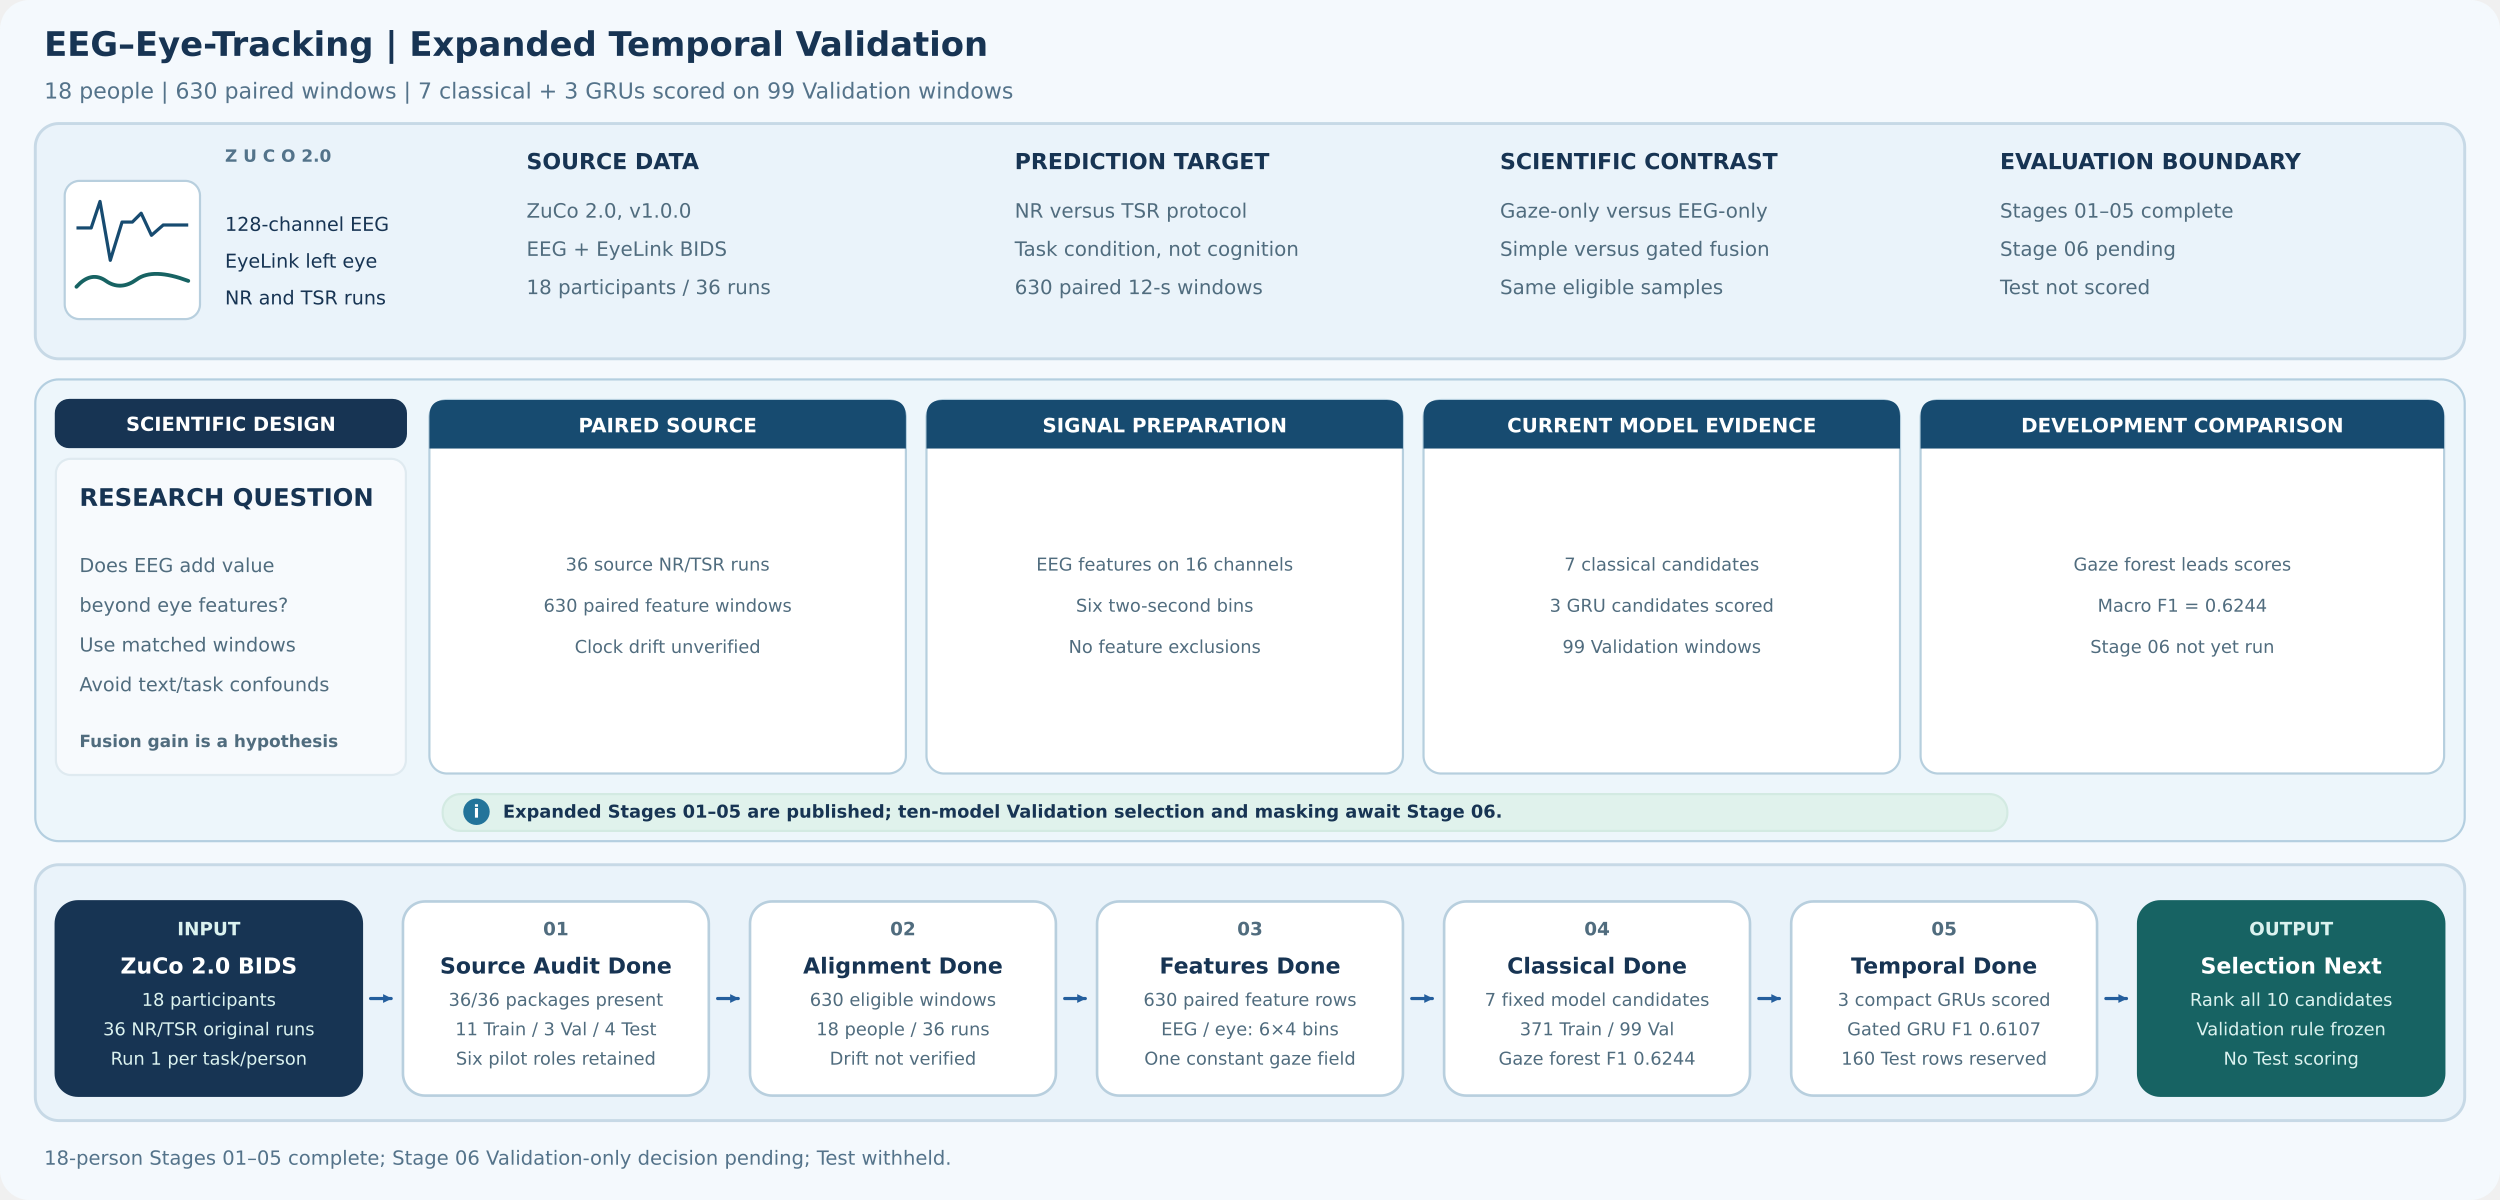
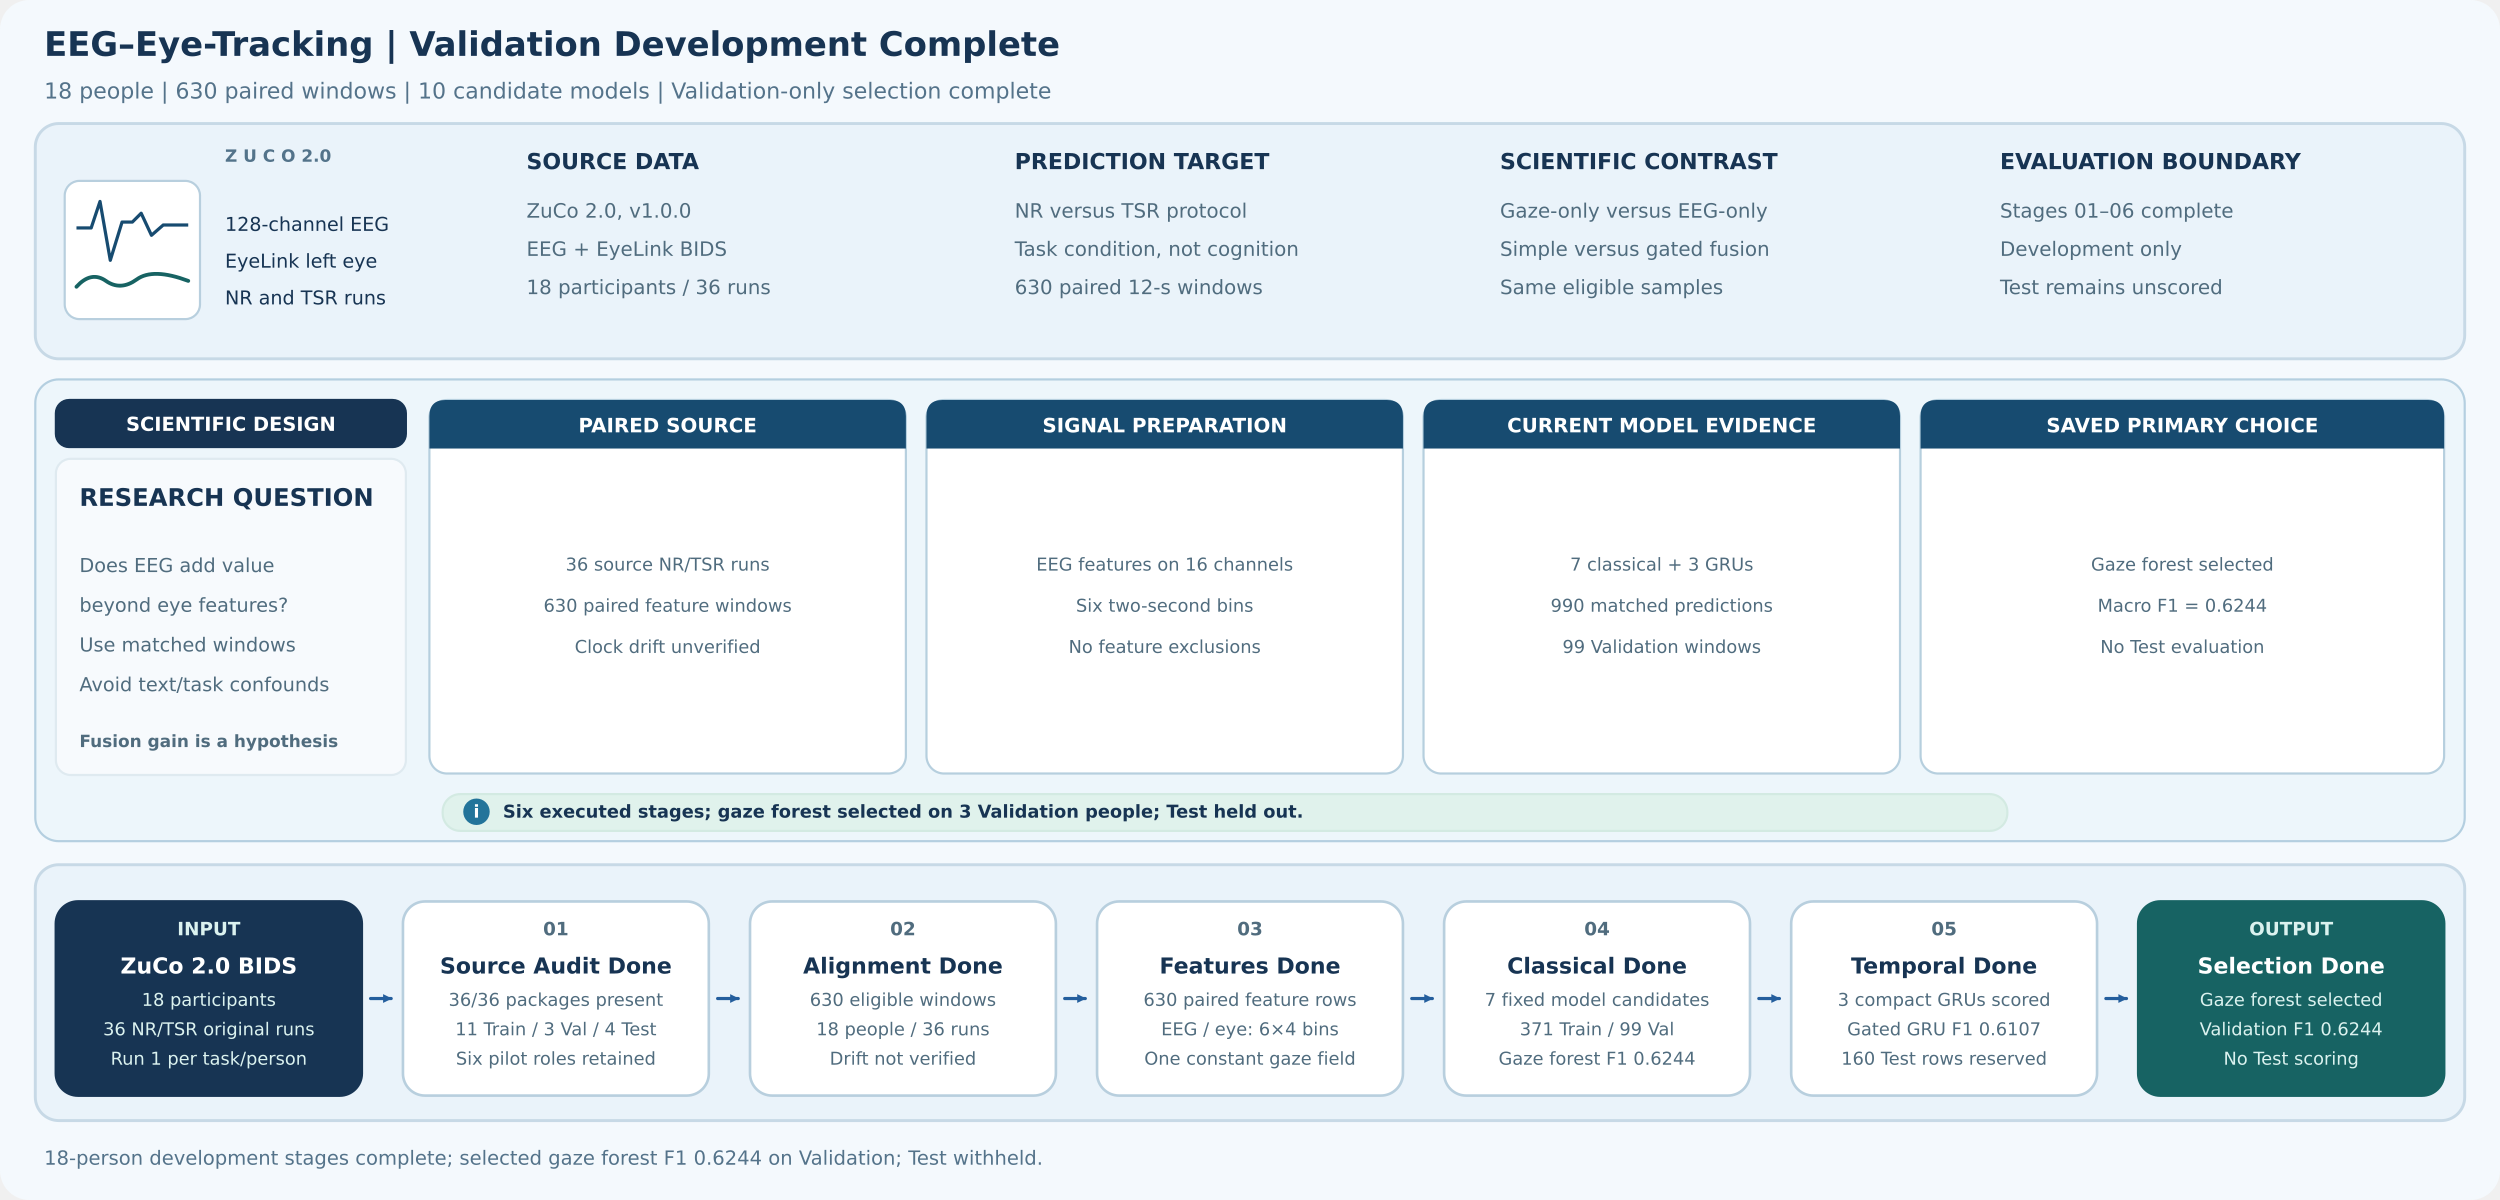
<svg xmlns="http://www.w3.org/2000/svg" width="1700" height="816" viewBox="0 0 1700 816" role="img" aria-labelledby="title desc">
  <defs>
    <marker id="arr" markerUnits="userSpaceOnUse" markerWidth="6" markerHeight="6" refX="5.5" refY="3" orient="auto">
      <path d="M0 0 L6 3 L0 6 Z" fill="#245E9D" />
    </marker>
    <style>text { font-family: DejaVu Sans, Arial, sans-serif; font-weight: 400; }
.figure-title { font-size:23px; font-weight:700; fill:#173453; }
.subtitle { font-size:15px; fill:#54738A; }
.source-heading { font-size:11.5px; font-weight:700; fill:#53738A; }
.source-label { font-size:13px; fill:#173453; }
.context-heading { font-size:15px; font-weight:700; fill:#173453; }
.context-body { font-size:13.5px; fill:#506C7E; }
.section-label { font-size:13.2px; font-weight:700; fill:#FFFFFF; }
.focus-heading { font-size:16.5px; font-weight:700; fill:#173453; }
.focus-body { font-size:13.1px; fill:#506C7E; }
.qualification { font-size:11.5px; font-weight:700; fill:#506C7E; }
.card-heading { font-size:13.5px; font-weight:700; fill:#FFFFFF; }
.card-body { font-size:12.1px; fill:#506C7E; }
.chart-label { font-size:11.8px; fill:#506C7E; }
.scientific-note { font-size:12.1px; font-weight:700; fill:#173453; }
.workflow-id { font-size:12.5px; font-weight:700; fill:#506C7E; }
.workflow-heading { font-size:15px; font-weight:700; fill:#173453; }
.workflow-body { font-size:12.1px; fill:#506C7E; }
.terminal-id { font-size:12.5px; font-weight:700; fill:#DBF2EF; }
.terminal-heading { font-size:15px; font-weight:700; fill:#FFFFFF; }
.terminal-body { font-size:12.1px; fill:#DBF2EF; }
.footer { font-size:13.3px; fill:#54738A; }
.info-mark { font-size:12px; font-weight:700; fill:#FFFFFF; }</style>
  </defs>
  <rect id="canvas" x="0" y="0" width="1700" height="816" rx="20" fill="#F4F9FD" />
  <g id="band-0-header">
-     <text id="text-001" x="30" y="38" class="figure-title" data-container="canvas">EEG–Eye-Tracking | Expanded Temporal Validation</text>
-     <text id="text-002" x="30" y="67" class="subtitle" data-container="canvas">18 people | 630 paired windows | 7 classical + 3 GRUs scored on 99 Validation windows</text>
+     <text id="text-001" x="30" y="38" class="figure-title" data-container="canvas">EEG–Eye-Tracking | Validation Development Complete</text>
+     <text id="text-002" x="30" y="67" class="subtitle" data-container="canvas">18 people | 630 paired windows | 10 candidate models | Validation-only selection complete</text>
  </g>
  <g id="band-1-context">
    <rect id="context-container" x="24" y="84" width="1652" height="160" rx="16" fill="#EAF3FA" stroke="#C7D9E6" stroke-width="2" />
    <g id="source-schematic" data-slot="replace-for-actual-data-source">
      <g id="paired-signal-icon">
        <rect x="44" y="123" width="92" height="94" rx="10" fill="#FFFFFF" stroke="#B8CFDE" stroke-width="1.5" />
        <path d="M52 155 L62 155 L68 137 L75 177 L83 151 L90 151 L96 145 L103 160 L111 153 L128 153" fill="none" stroke="#174B70" stroke-width="2.2" stroke-linejoin="round" />
        <path d="M52 195 Q62 184 72 191 T93 190 T128 191" fill="none" stroke="#176363" stroke-width="2.6" stroke-linecap="round" />
      </g>
      <text id="text-003" x="153" y="110" class="source-heading" data-container="context-container">Z U C O   2.0</text>
      <text id="text-004" x="153" y="157" class="source-label" data-container="context-container">128-channel EEG</text>
      <text id="text-005" x="153" y="182" class="source-label" data-container="context-container">EyeLink left eye</text>
      <text id="text-006" x="153" y="207" class="source-label" data-container="context-container">NR and TSR runs</text>
    </g>
    <g id="context-module-1">
      <text id="text-007" x="358" y="115" class="context-heading" data-container="context-container">SOURCE DATA</text>
      <text id="text-008" x="358" y="148" class="context-body" data-container="context-container">ZuCo 2.0, v1.0.0</text>
      <text id="text-009" x="358" y="174" class="context-body" data-container="context-container">EEG + EyeLink BIDS</text>
      <text id="text-010" x="358" y="200" class="context-body" data-container="context-container">18 participants / 36 runs</text>
    </g>
    <g id="context-module-2">
      <text id="text-011" x="690" y="115" class="context-heading" data-container="context-container">PREDICTION TARGET</text>
      <text id="text-012" x="690" y="148" class="context-body" data-container="context-container">NR versus TSR protocol</text>
      <text id="text-013" x="690" y="174" class="context-body" data-container="context-container">Task condition, not cognition</text>
      <text id="text-014" x="690" y="200" class="context-body" data-container="context-container">630 paired 12-s windows</text>
    </g>
    <g id="context-module-3">
      <text id="text-015" x="1020" y="115" class="context-heading" data-container="context-container">SCIENTIFIC CONTRAST</text>
      <text id="text-016" x="1020" y="148" class="context-body" data-container="context-container">Gaze-only versus EEG-only</text>
      <text id="text-017" x="1020" y="174" class="context-body" data-container="context-container">Simple versus gated fusion</text>
      <text id="text-018" x="1020" y="200" class="context-body" data-container="context-container">Same eligible samples</text>
    </g>
    <g id="context-module-4">
      <text id="text-019" x="1360" y="115" class="context-heading" data-container="context-container">EVALUATION BOUNDARY</text>
-       <text id="text-020" x="1360" y="148" class="context-body" data-container="context-container">Stages 01–05 complete</text>
-       <text id="text-021" x="1360" y="174" class="context-body" data-container="context-container">Stage 06 pending</text>
-       <text id="text-022" x="1360" y="200" class="context-body" data-container="context-container">Test not scored</text>
+       <text id="text-020" x="1360" y="148" class="context-body" data-container="context-container">Stages 01–06 complete</text>
+       <text id="text-021" x="1360" y="174" class="context-body" data-container="context-container">Development only</text>
+       <text id="text-022" x="1360" y="200" class="context-body" data-container="context-container">Test remains unscored</text>
    </g>
  </g>
  <g id="band-2-analysis">
    <rect id="analysis-container" x="24" y="258" width="1652" height="314" rx="16" fill="#EDF6FB" stroke="#B4CFE0" stroke-width="1.5" />
    <g id="analysis-focus">
      <rect id="section-label-box" x="38" y="272" width="238" height="32" rx="9" fill="#173453" stroke="#173453" stroke-width="1.5" />
      <text id="text-023" x="157" y="293" class="section-label" text-anchor="middle" data-container="section-label-box">SCIENTIFIC DESIGN</text>
      <rect id="focus-card" x="38" y="312" width="238" height="215" rx="10" fill="#F7FAFD" stroke="#DFEAF0" stroke-width="1.5" />
      <text id="text-024" x="54" y="344" class="focus-heading" data-container="focus-card">RESEARCH QUESTION</text>
      <text id="text-025" x="54" y="389" class="focus-body" data-container="focus-card">Does EEG add value</text>
      <text id="text-026" x="54" y="416" class="focus-body" data-container="focus-card">beyond eye features?</text>
      <text id="text-027" x="54" y="443" class="focus-body" data-container="focus-card">Use matched windows</text>
      <text id="text-028" x="54" y="470" class="focus-body" data-container="focus-card">Avoid text/task confounds</text>
      <text id="text-029" x="54" y="508" class="qualification" data-container="focus-card">Fusion gain is a hypothesis</text>
    </g>
    <g id="evidence-panel-1">
      <rect id="evidence-card-1" x="292" y="272" width="324" height="254" rx="12" fill="#FFFFFF" stroke="#B6CFDE" stroke-width="1.5" />
      <path id="evidence-header-1" d="M303 272 H605 Q616 272 616 283 V305 H292 V283 Q292 272 303 272 Z" fill="#174B70" />
      <text id="text-030" x="454.0" y="294" class="card-heading" text-anchor="middle" data-container="evidence-card-1">PAIRED SOURCE</text>
      <g id="evidence-content-1" data-slot="scientific-content">
        <text id="text-031" x="454.0" y="388" class="card-body" text-anchor="middle" data-container="evidence-card-1">36 source NR/TSR runs</text>
        <text id="text-032" x="454.0" y="416" class="card-body" text-anchor="middle" data-container="evidence-card-1">630 paired feature windows</text>
        <text id="text-033" x="454.0" y="444" class="card-body" text-anchor="middle" data-container="evidence-card-1">Clock drift unverified</text>
      </g>
    </g>
    <g id="evidence-panel-2">
      <rect id="evidence-card-2" x="630" y="272" width="324" height="254" rx="12" fill="#FFFFFF" stroke="#B6CFDE" stroke-width="1.5" />
      <path id="evidence-header-2" d="M641 272 H943 Q954 272 954 283 V305 H630 V283 Q630 272 641 272 Z" fill="#174B70" />
      <text id="text-034" x="792.0" y="294" class="card-heading" text-anchor="middle" data-container="evidence-card-2">SIGNAL PREPARATION</text>
      <g id="evidence-content-2" data-slot="scientific-content">
        <text id="text-035" x="792.0" y="388" class="card-body" text-anchor="middle" data-container="evidence-card-2">EEG features on 16 channels</text>
        <text id="text-036" x="792.0" y="416" class="card-body" text-anchor="middle" data-container="evidence-card-2">Six two-second bins</text>
        <text id="text-037" x="792.0" y="444" class="card-body" text-anchor="middle" data-container="evidence-card-2">No feature exclusions</text>
      </g>
    </g>
    <g id="evidence-panel-3">
      <rect id="evidence-card-3" x="968" y="272" width="324" height="254" rx="12" fill="#FFFFFF" stroke="#B6CFDE" stroke-width="1.5" />
      <path id="evidence-header-3" d="M979 272 H1281 Q1292 272 1292 283 V305 H968 V283 Q968 272 979 272 Z" fill="#174B70" />
      <text id="text-038" x="1130.0" y="294" class="card-heading" text-anchor="middle" data-container="evidence-card-3">CURRENT MODEL EVIDENCE</text>
      <g id="evidence-content-3" data-slot="scientific-content">
-         <text id="text-039" x="1130.0" y="388" class="card-body" text-anchor="middle" data-container="evidence-card-3">7 classical candidates</text>
-         <text id="text-040" x="1130.0" y="416" class="card-body" text-anchor="middle" data-container="evidence-card-3">3 GRU candidates scored</text>
+         <text id="text-039" x="1130.0" y="388" class="card-body" text-anchor="middle" data-container="evidence-card-3">7 classical + 3 GRUs</text>
+         <text id="text-040" x="1130.0" y="416" class="card-body" text-anchor="middle" data-container="evidence-card-3">990 matched predictions</text>
        <text id="text-041" x="1130.0" y="444" class="card-body" text-anchor="middle" data-container="evidence-card-3">99 Validation windows</text>
      </g>
    </g>
    <g id="evidence-panel-4">
      <rect id="evidence-card-4" x="1306" y="272" width="356" height="254" rx="12" fill="#FFFFFF" stroke="#B6CFDE" stroke-width="1.5" />
      <path id="evidence-header-4" d="M1317 272 H1651 Q1662 272 1662 283 V305 H1306 V283 Q1306 272 1317 272 Z" fill="#174B70" />
-       <text id="text-042" x="1484.0" y="294" class="card-heading" text-anchor="middle" data-container="evidence-card-4">DEVELOPMENT COMPARISON</text>
+       <text id="text-042" x="1484.0" y="294" class="card-heading" text-anchor="middle" data-container="evidence-card-4">SAVED PRIMARY CHOICE</text>
      <g id="evidence-content-4" data-slot="scientific-content">
-         <text id="text-043" x="1484.0" y="388" class="card-body" text-anchor="middle" data-container="evidence-card-4">Gaze forest leads scores</text>
+         <text id="text-043" x="1484.0" y="388" class="card-body" text-anchor="middle" data-container="evidence-card-4">Gaze forest selected</text>
        <text id="text-044" x="1484.0" y="416" class="card-body" text-anchor="middle" data-container="evidence-card-4">Macro F1 = 0.6244</text>
-         <text id="text-045" x="1484.0" y="444" class="card-body" text-anchor="middle" data-container="evidence-card-4">Stage 06 not yet run</text>
+         <text id="text-045" x="1484.0" y="444" class="card-body" text-anchor="middle" data-container="evidence-card-4">No Test evaluation</text>
      </g>
    </g>
    <g id="optional-scientific-note" data-optional="true">
      <rect id="note-strip" x="301" y="540" width="1064" height="25" rx="12" fill="#E0F2EC" stroke="#D3EAE2" stroke-width="1.5" />
      <circle cx="324" cy="552" r="9" fill="#23749A" />
      <text id="text-046" x="324" y="556" class="info-mark" text-anchor="middle">i</text>
-       <text id="text-047" x="342" y="556" class="scientific-note" data-container="note-strip">Expanded Stages 01–05 are published; ten-model Validation selection and masking await Stage 06.</text>
+       <text id="text-047" x="342" y="556" class="scientific-note" data-container="note-strip">Six executed stages; gaze forest selected on 3 Validation people; Test held out.</text>
    </g>
  </g>
  <g id="band-3-workflow">
    <rect id="workflow-container" x="24" y="588" width="1652" height="174" rx="16" fill="#EAF3FA" stroke="#C7D9E6" stroke-width="2" />
    <g id="workflow-input">
      <rect id="workflow-node-0" x="38" y="613" width="208" height="132" rx="15" fill="#173453" stroke="#173453" stroke-width="1.8" />
      <text id="text-048" x="142" y="636" class="terminal-id" text-anchor="middle" data-container="workflow-node-0">INPUT</text>
      <text id="text-049" x="142" y="662" class="terminal-heading" text-anchor="middle" data-container="workflow-node-0">ZuCo 2.0 BIDS</text>
      <text id="text-050" x="142" y="684" class="terminal-body" text-anchor="middle" data-container="workflow-node-0">18 participants</text>
      <text id="text-051" x="142" y="704" class="terminal-body" text-anchor="middle" data-container="workflow-node-0">36 NR/TSR original runs</text>
      <text id="text-052" x="142" y="724" class="terminal-body" text-anchor="middle" data-container="workflow-node-0">Run 1 per task/person</text>
    </g>
    <path id="workflow-connector-0" d="M252 679 H266" fill="none" stroke="#245E9D" stroke-width="2.2" stroke-linecap="round" marker-end="url(#arr)" />
    <g id="workflow-process-1">
      <rect id="workflow-node-1" x="274" y="613" width="208" height="132" rx="15" fill="#FFFFFF" stroke="#B8CFDE" stroke-width="1.8" />
      <text id="text-053" x="378" y="636" class="workflow-id" text-anchor="middle" data-container="workflow-node-1">01</text>
      <text id="text-054" x="378" y="662" class="workflow-heading" text-anchor="middle" data-container="workflow-node-1">Source Audit Done</text>
      <text id="text-055" x="378" y="684" class="workflow-body" text-anchor="middle" data-container="workflow-node-1">36/36 packages present</text>
      <text id="text-056" x="378" y="704" class="workflow-body" text-anchor="middle" data-container="workflow-node-1">11 Train / 3 Val / 4 Test</text>
      <text id="text-057" x="378" y="724" class="workflow-body" text-anchor="middle" data-container="workflow-node-1">Six pilot roles retained</text>
    </g>
    <path id="workflow-connector-1" d="M488 679 H502" fill="none" stroke="#245E9D" stroke-width="2.2" stroke-linecap="round" marker-end="url(#arr)" />
    <g id="workflow-process-2">
      <rect id="workflow-node-2" x="510" y="613" width="208" height="132" rx="15" fill="#FFFFFF" stroke="#B8CFDE" stroke-width="1.8" />
      <text id="text-058" x="614" y="636" class="workflow-id" text-anchor="middle" data-container="workflow-node-2">02</text>
      <text id="text-059" x="614" y="662" class="workflow-heading" text-anchor="middle" data-container="workflow-node-2">Alignment Done</text>
      <text id="text-060" x="614" y="684" class="workflow-body" text-anchor="middle" data-container="workflow-node-2">630 eligible windows</text>
      <text id="text-061" x="614" y="704" class="workflow-body" text-anchor="middle" data-container="workflow-node-2">18 people / 36 runs</text>
      <text id="text-062" x="614" y="724" class="workflow-body" text-anchor="middle" data-container="workflow-node-2">Drift not verified</text>
    </g>
    <path id="workflow-connector-2" d="M724 679 H738" fill="none" stroke="#245E9D" stroke-width="2.2" stroke-linecap="round" marker-end="url(#arr)" />
    <g id="workflow-process-3">
      <rect id="workflow-node-3" x="746" y="613" width="208" height="132" rx="15" fill="#FFFFFF" stroke="#B8CFDE" stroke-width="1.8" />
      <text id="text-063" x="850" y="636" class="workflow-id" text-anchor="middle" data-container="workflow-node-3">03</text>
      <text id="text-064" x="850" y="662" class="workflow-heading" text-anchor="middle" data-container="workflow-node-3">Features Done</text>
      <text id="text-065" x="850" y="684" class="workflow-body" text-anchor="middle" data-container="workflow-node-3">630 paired feature rows</text>
      <text id="text-066" x="850" y="704" class="workflow-body" text-anchor="middle" data-container="workflow-node-3">EEG / eye: 6×4 bins</text>
      <text id="text-067" x="850" y="724" class="workflow-body" text-anchor="middle" data-container="workflow-node-3">One constant gaze field</text>
    </g>
    <path id="workflow-connector-3" d="M960 679 H974" fill="none" stroke="#245E9D" stroke-width="2.2" stroke-linecap="round" marker-end="url(#arr)" />
    <g id="workflow-process-4">
      <rect id="workflow-node-4" x="982" y="613" width="208" height="132" rx="15" fill="#FFFFFF" stroke="#B8CFDE" stroke-width="1.8" />
      <text id="text-068" x="1086" y="636" class="workflow-id" text-anchor="middle" data-container="workflow-node-4">04</text>
      <text id="text-069" x="1086" y="662" class="workflow-heading" text-anchor="middle" data-container="workflow-node-4">Classical Done</text>
      <text id="text-070" x="1086" y="684" class="workflow-body" text-anchor="middle" data-container="workflow-node-4">7 fixed model candidates</text>
      <text id="text-071" x="1086" y="704" class="workflow-body" text-anchor="middle" data-container="workflow-node-4">371 Train / 99 Val</text>
      <text id="text-072" x="1086" y="724" class="workflow-body" text-anchor="middle" data-container="workflow-node-4">Gaze forest F1 0.6244</text>
    </g>
    <path id="workflow-connector-4" d="M1196 679 H1210" fill="none" stroke="#245E9D" stroke-width="2.2" stroke-linecap="round" marker-end="url(#arr)" />
    <g id="workflow-process-5">
      <rect id="workflow-node-5" x="1218" y="613" width="208" height="132" rx="15" fill="#FFFFFF" stroke="#B8CFDE" stroke-width="1.8" />
      <text id="text-073" x="1322" y="636" class="workflow-id" text-anchor="middle" data-container="workflow-node-5">05</text>
      <text id="text-074" x="1322" y="662" class="workflow-heading" text-anchor="middle" data-container="workflow-node-5">Temporal Done</text>
      <text id="text-075" x="1322" y="684" class="workflow-body" text-anchor="middle" data-container="workflow-node-5">3 compact GRUs scored</text>
      <text id="text-076" x="1322" y="704" class="workflow-body" text-anchor="middle" data-container="workflow-node-5">Gated GRU F1 0.6107</text>
      <text id="text-077" x="1322" y="724" class="workflow-body" text-anchor="middle" data-container="workflow-node-5">160 Test rows reserved</text>
    </g>
    <path id="workflow-connector-5" d="M1432 679 H1446" fill="none" stroke="#245E9D" stroke-width="2.2" stroke-linecap="round" marker-end="url(#arr)" />
    <g id="workflow-output">
      <rect id="workflow-node-6" x="1454" y="613" width="208" height="132" rx="15" fill="#176363" stroke="#176363" stroke-width="1.8" />
      <text id="text-078" x="1558" y="636" class="terminal-id" text-anchor="middle" data-container="workflow-node-6">OUTPUT</text>
-       <text id="text-079" x="1558" y="662" class="terminal-heading" text-anchor="middle" data-container="workflow-node-6">Selection Next</text>
-       <text id="text-080" x="1558" y="684" class="terminal-body" text-anchor="middle" data-container="workflow-node-6">Rank all 10 candidates</text>
-       <text id="text-081" x="1558" y="704" class="terminal-body" text-anchor="middle" data-container="workflow-node-6">Validation rule frozen</text>
+       <text id="text-079" x="1558" y="662" class="terminal-heading" text-anchor="middle" data-container="workflow-node-6">Selection Done</text>
+       <text id="text-080" x="1558" y="684" class="terminal-body" text-anchor="middle" data-container="workflow-node-6">Gaze forest selected</text>
+       <text id="text-081" x="1558" y="704" class="terminal-body" text-anchor="middle" data-container="workflow-node-6">Validation F1 0.6244</text>
      <text id="text-082" x="1558" y="724" class="terminal-body" text-anchor="middle" data-container="workflow-node-6">No Test scoring</text>
    </g>
  </g>
  <g id="band-4-summary">
-     <text id="text-083" x="30" y="792" class="footer" data-container="canvas">18-person Stages 01–05 complete; Stage 06 Validation-only decision pending; Test withheld.</text>
+     <text id="text-083" x="30" y="792" class="footer" data-container="canvas">18-person development stages complete; selected gaze forest F1 0.6244 on Validation; Test withheld.</text>
  </g>
</svg>
